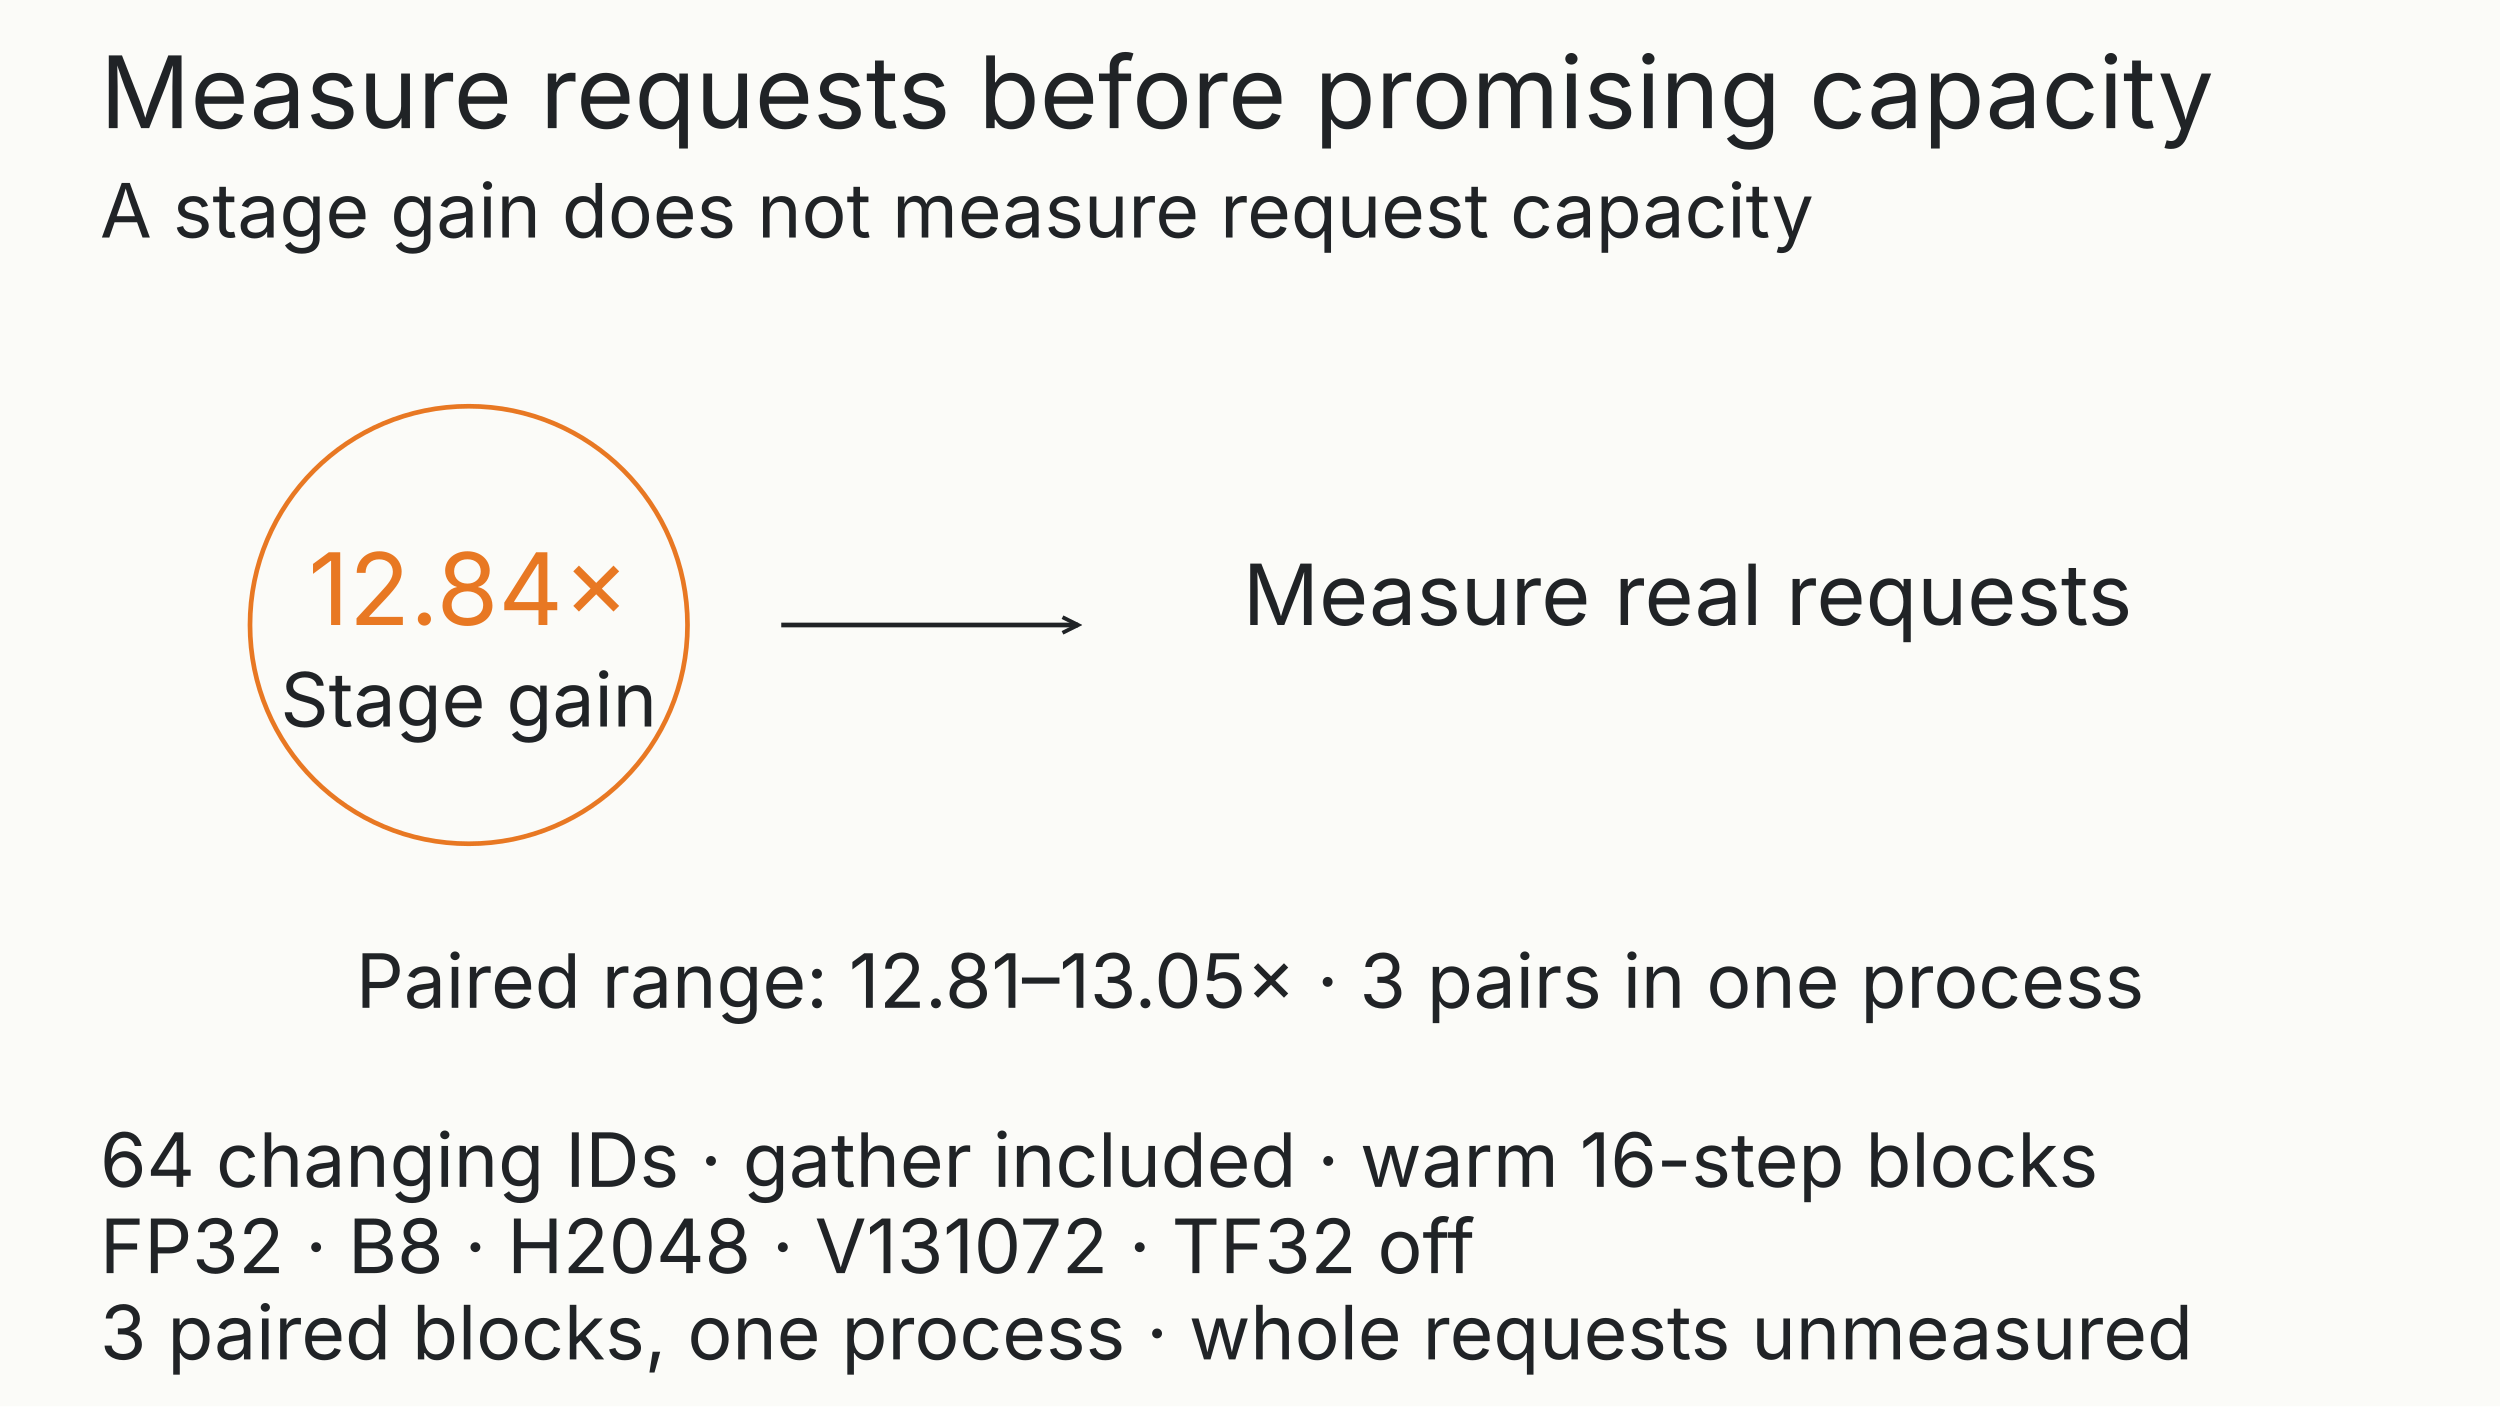
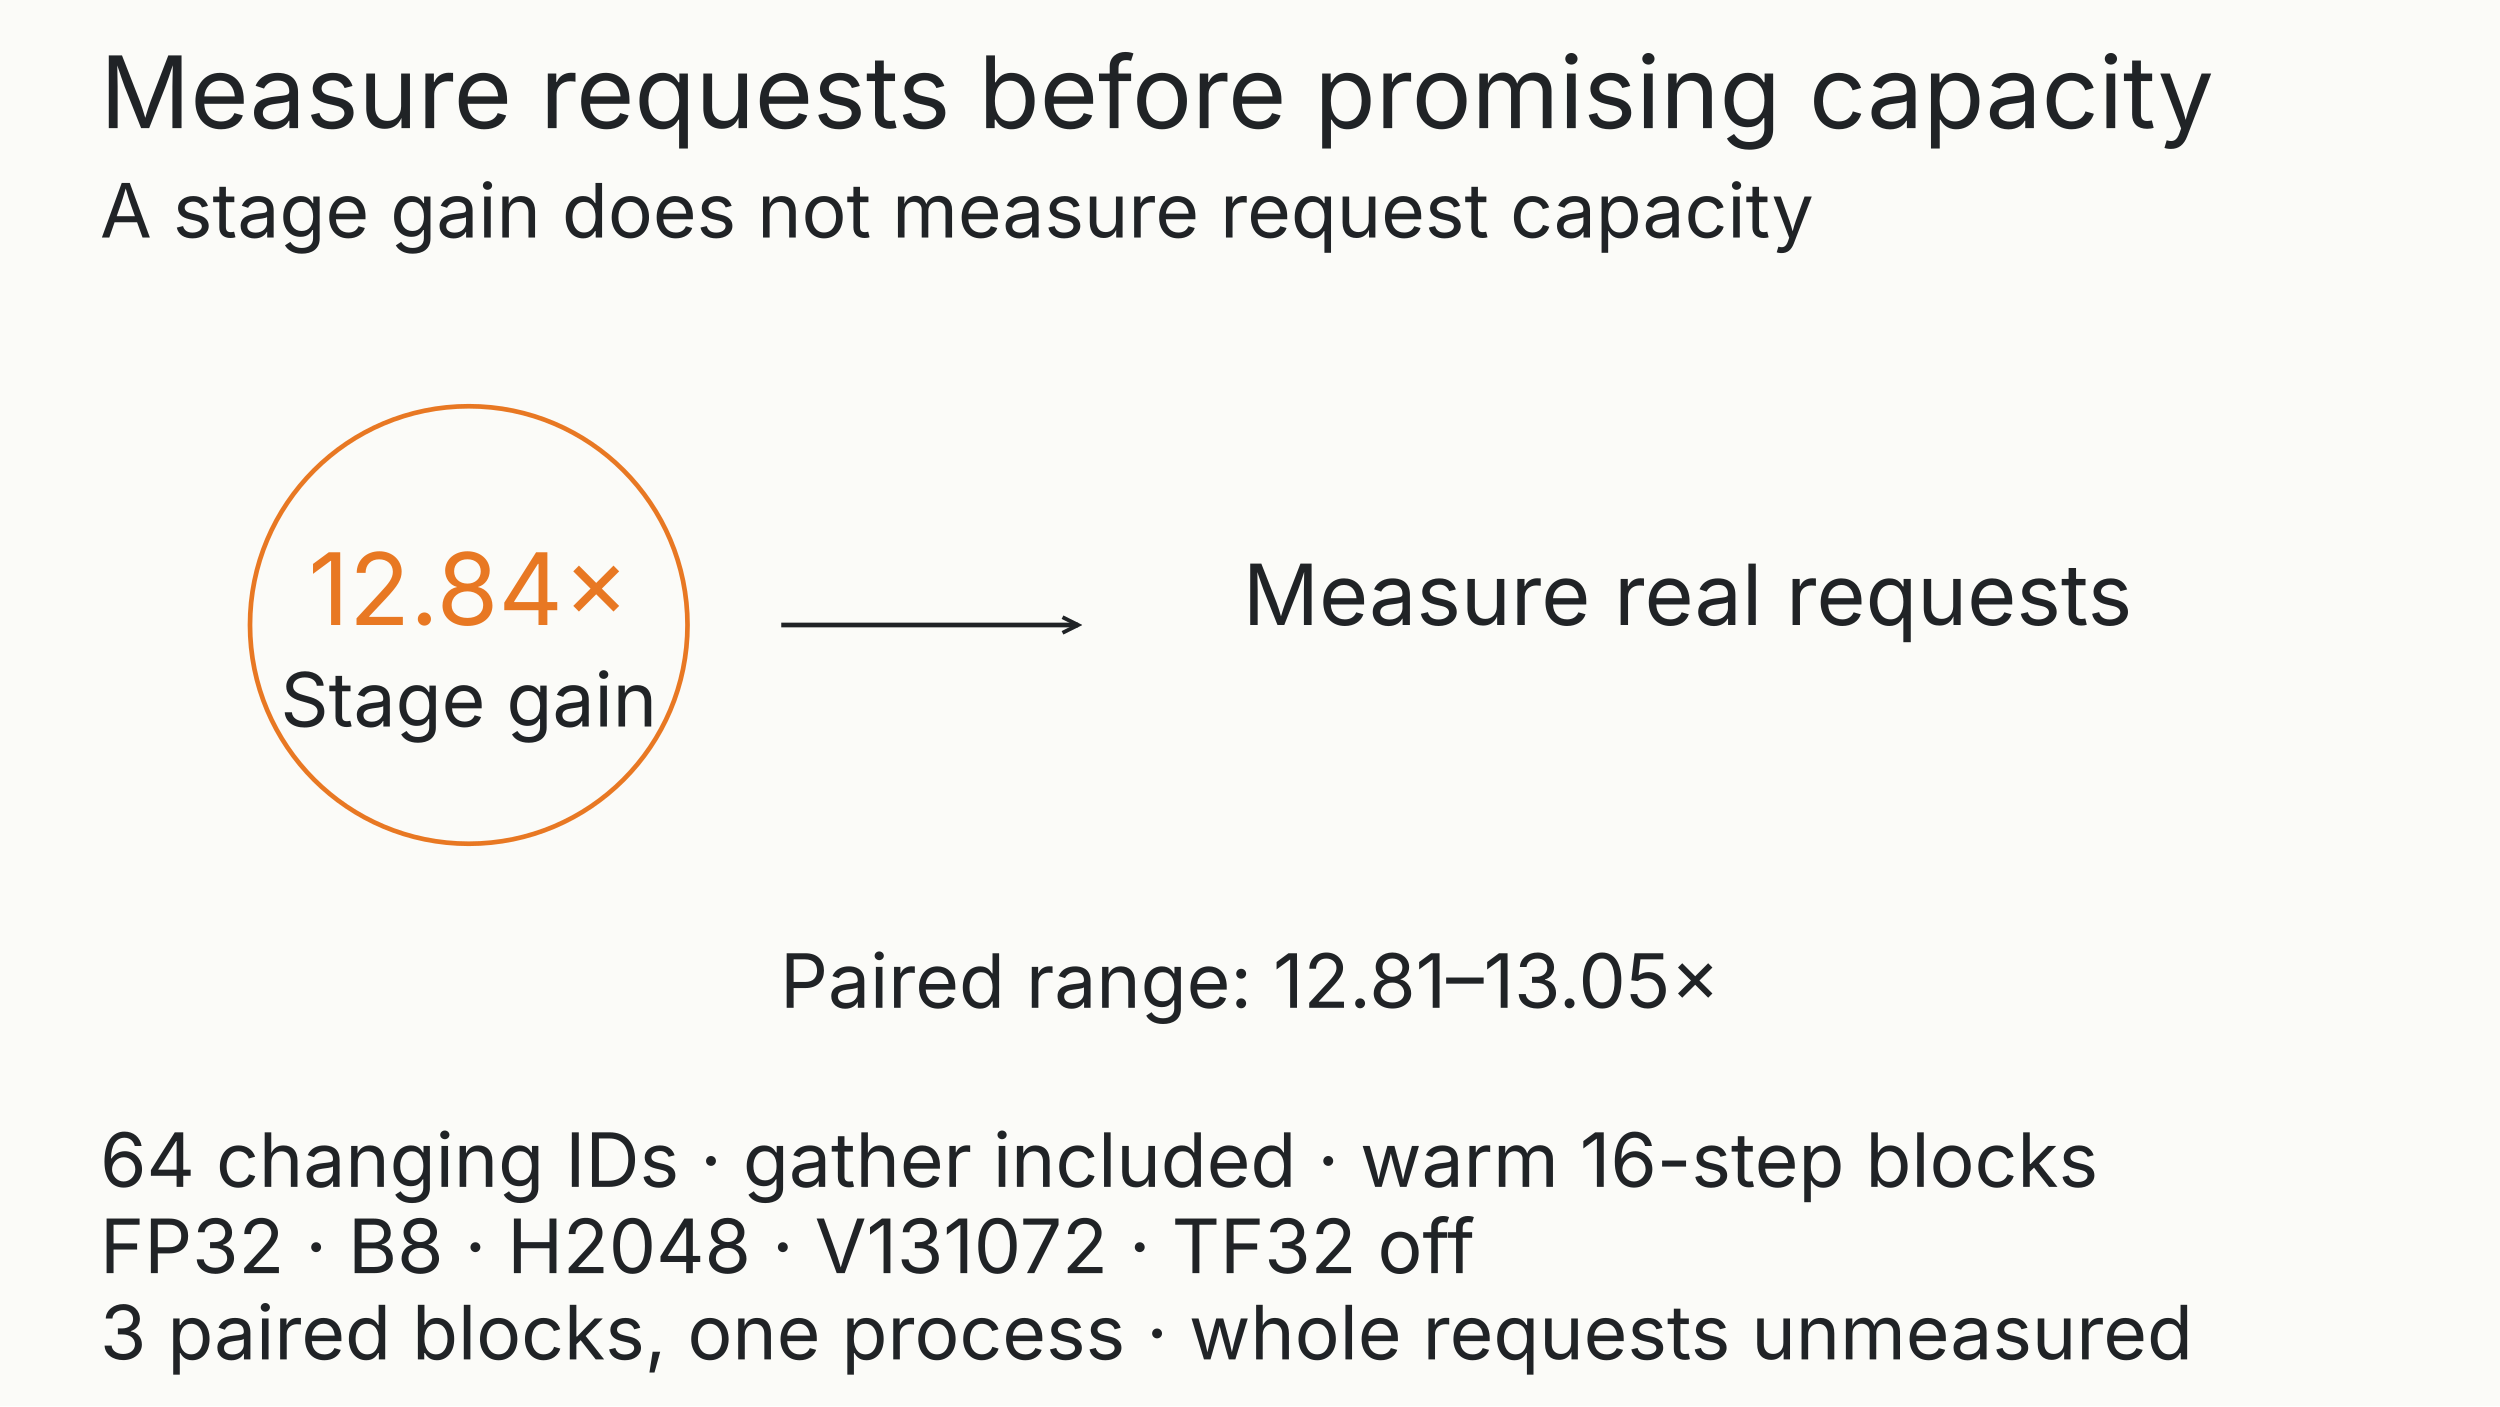
<svg xmlns="http://www.w3.org/2000/svg" width="1600" height="900" viewBox="0 0 1600 900">
  <rect width="100%" height="100%" fill="#FBFBF8" />
  <defs>
    <marker id="arrow" viewBox="0 0 12 12" refX="10" refY="6" markerWidth="5" markerHeight="5" orient="auto">
      <path d="M2 2 L10 6 L2 10" fill="none" stroke="context-stroke" stroke-width="2" />
    </marker>
  </defs>
  <text x="64" y="82.0" font-family="Inter" font-size="64" font-weight="400" font-style="normal" fill="#202326" text-anchor="start">Measure requests before promising capacity</text>
  <text x="64" y="152.0" font-family="Inter" font-size="48" font-weight="400" font-style="normal" fill="#202326" text-anchor="start">A stage gain does not measure request capacity</text>
  <circle cx="300" cy="400" r="140" fill="none" stroke="#E87823" stroke-width="3" />
  <text x="300" y="400.0" font-family="Inter" font-size="64" font-weight="400" font-style="normal" fill="#E87823" text-anchor="middle">12.84×</text>
  <text x="300" y="465.0" font-family="Inter" font-size="48" font-weight="400" font-style="normal" fill="#202326" text-anchor="middle">Stage gain</text>
  <line x1="500" y1="400" x2="690" y2="400" stroke="#202326" stroke-width="3" marker-end="url(#arrow)" />
  <text x="1080" y="400.0" font-family="Inter" font-size="54" font-weight="400" font-style="normal" fill="#202326" text-anchor="middle">Measure real requests</text>
-   <text x="800" y="645.0" font-family="Inter" font-size="48" font-weight="400" font-style="normal" fill="#202326" text-anchor="middle">Paired range: 12.81–13.05× · 3 pairs in one process</text>
+   <text x="800" y="645.0" font-family="Inter" font-size="48" font-weight="400" font-style="normal" fill="#202326" text-anchor="middle">Paired range: 12.81–13.05×</text>
  <text x="64" y="759.6" font-family="Inter" font-size="48" font-weight="400" font-style="normal" fill="#202326" text-anchor="start">64 changing IDs · gather included · warm 16-step blocks</text>
  <text x="64" y="814.8" font-family="Inter" font-size="48" font-weight="400" font-style="normal" fill="#202326" text-anchor="start">FP32 · B8 · H2048 · V131072 · TF32 off</text>
  <text x="64" y="870.0" font-family="Inter" font-size="48" font-weight="400" font-style="normal" fill="#202326" text-anchor="start">3 paired blocks, one process · whole requests unmeasured</text>
</svg>
